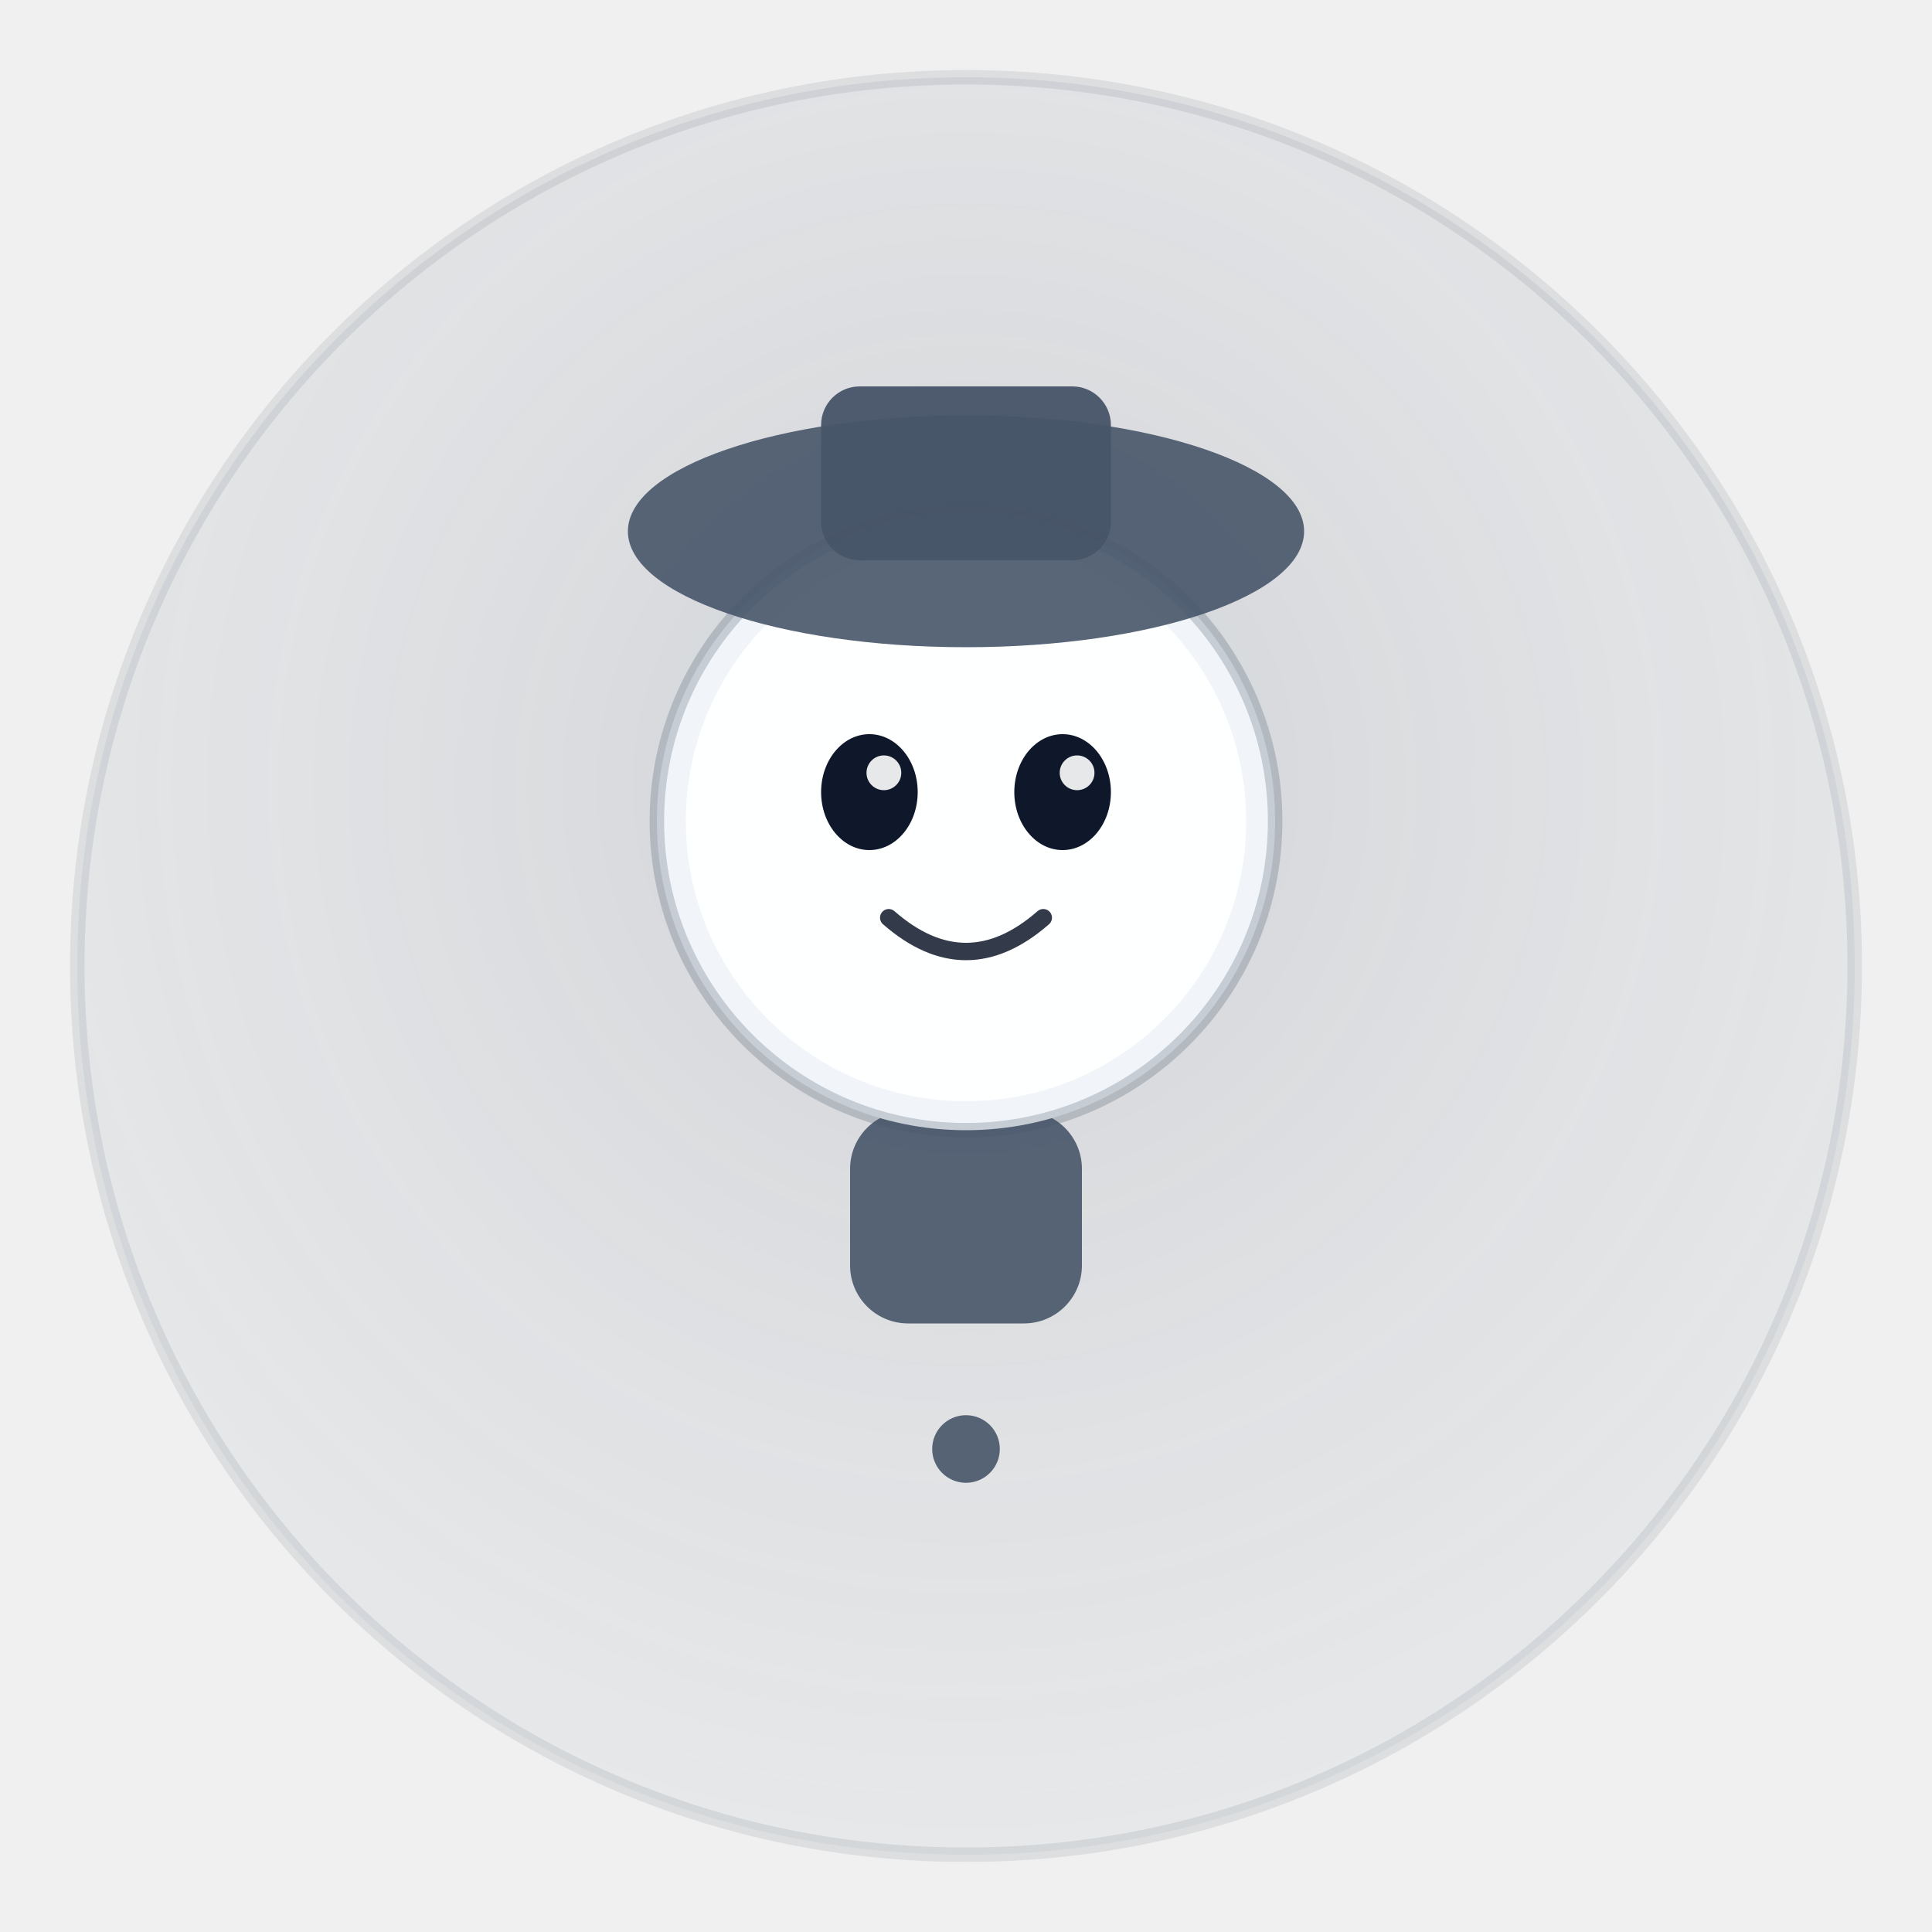
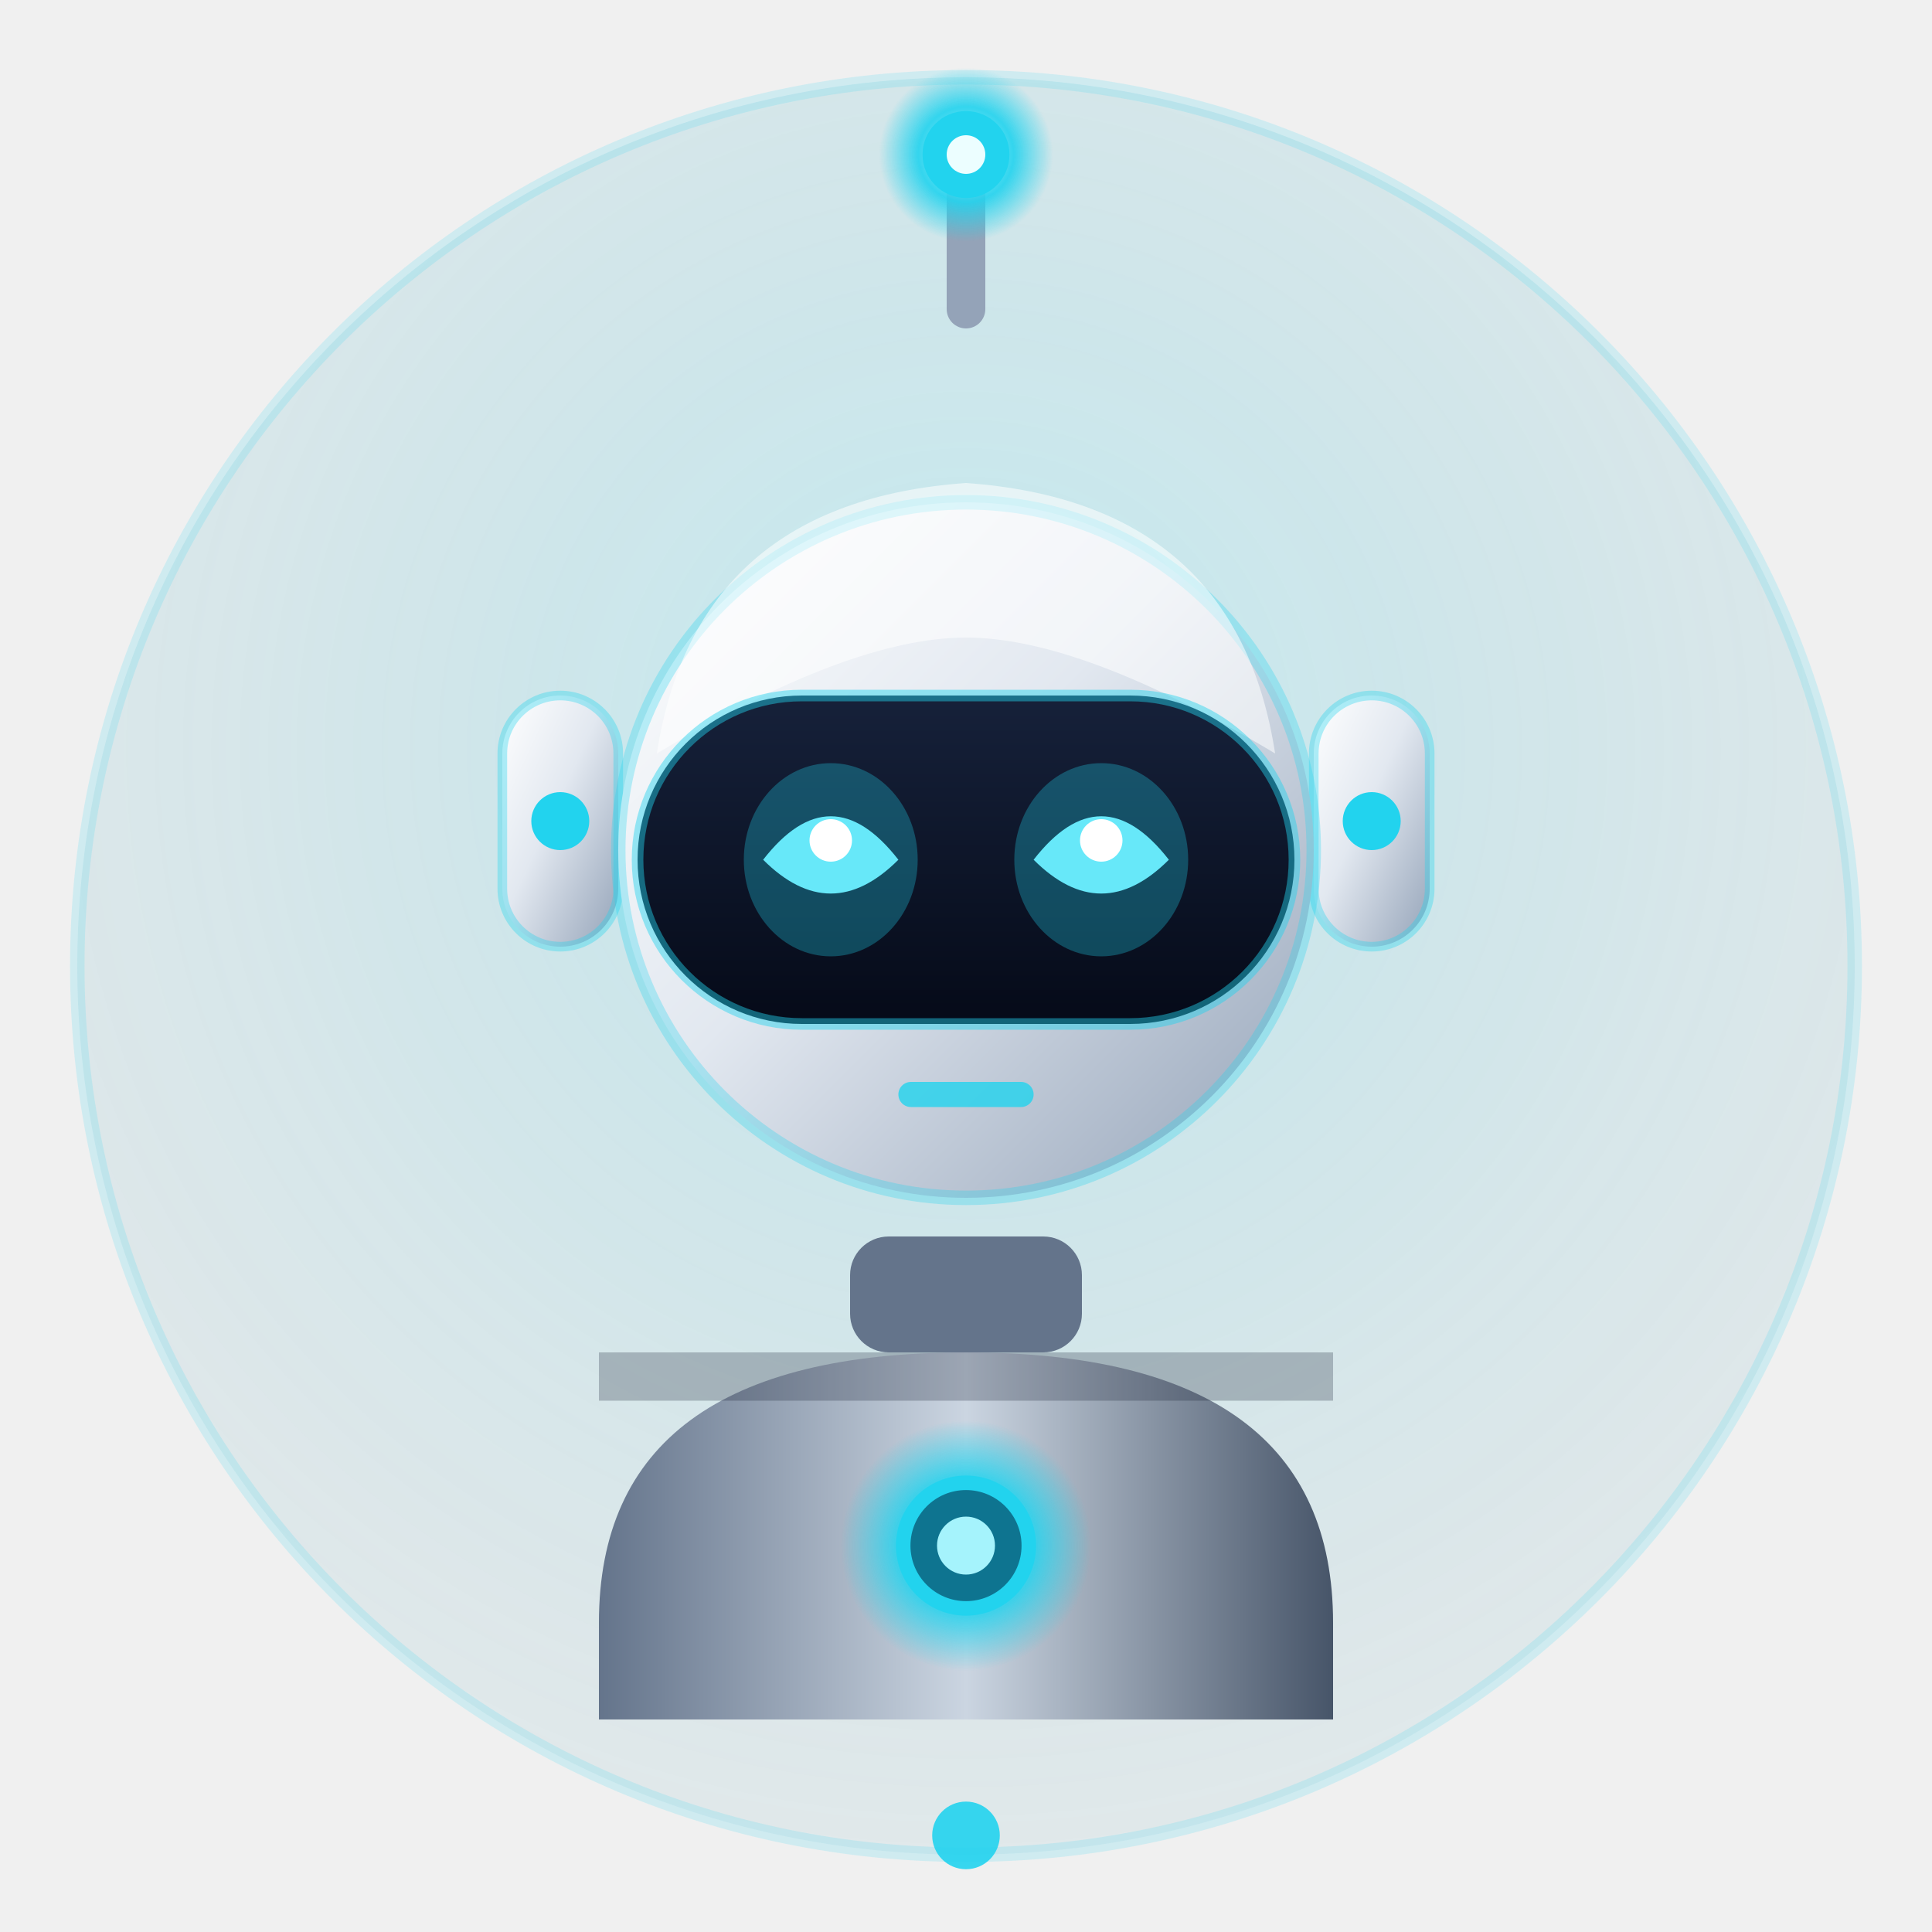
<svg xmlns="http://www.w3.org/2000/svg" viewBox="0 0 200 200" width="200" height="200">
  <defs>
-     <radialGradient id="bg" cx="50%" cy="40%" r="70%">
-       <stop offset="0%" stop-color="#475569" stop-opacity="0.18" />
-       <stop offset="100%" stop-color="#64748B" stop-opacity="0.04" />
+     <radialGradient id="bg" cx="50%" cy="38%" r="72%">
+       <stop offset="0%" stop-color="#22D3EE" stop-opacity="0.22" />
+       <stop offset="100%" stop-color="#0E7490" stop-opacity="0.04" />
    </radialGradient>
+     <linearGradient id="chrome" x1="0%" y1="0%" x2="100%" y2="100%">
+       <stop offset="0%" stop-color="#FFFFFF" />
+       <stop offset="45%" stop-color="#E2E8F0" />
+       <stop offset="100%" stop-color="#94A3B8" />
+     </linearGradient>
+     <linearGradient id="visor" x1="0%" y1="0%" x2="0%" y2="100%">
+       <stop offset="0%" stop-color="#16213A" />
+       <stop offset="100%" stop-color="#050A18" />
+     </linearGradient>
+     <radialGradient id="coreGlow" cx="50%" cy="50%" r="50%">
+       <stop offset="0%" stop-color="#A5F3FC" />
+       <stop offset="55%" stop-color="#22D3EE" />
+       <stop offset="100%" stop-color="#22D3EE" stop-opacity="0" />
+     </radialGradient>
+     <linearGradient id="torso" x1="0%" y1="0%" x2="100%" y2="0%">
+       <stop offset="0%" stop-color="#64748B" />
+       <stop offset="50%" stop-color="#CBD5E1" />
+       <stop offset="100%" stop-color="#475569" />
+     </linearGradient>
  </defs>
-   <circle cx="100" cy="100" r="92" fill="url(#bg)" stroke="#475569" stroke-opacity="0.12" stroke-width="1.5" />
-   <rect x="88" y="115" width="24" height="22" rx="6" fill="#475569" opacity="0.9" />
-   <circle cx="100" cy="85" r="32" fill="#F1F5F9" stroke="#475569" stroke-opacity="0.25" stroke-width="1.5" />
-   <circle cx="100" cy="85" r="29" fill="white" opacity="0.95" />
-   <ellipse cx="90" cy="82" rx="5" ry="6" fill="#0F172A" />
-   <ellipse cx="110" cy="82" rx="5" ry="6" fill="#0F172A" />
-   <circle cx="91.5" cy="80" r="1.8" fill="white" opacity="0.9" />
-   <circle cx="111.5" cy="80" r="1.8" fill="white" opacity="0.9" />
-   <path d="M92 95 Q100 102 108 95" fill="none" stroke="#0F172A" stroke-width="1.8" stroke-linecap="round" opacity="0.85" />
-   <ellipse cx="100" cy="55" rx="35" ry="12" fill="#475569" opacity="0.9" />
-   <rect x="85" y="40" width="30" height="18" rx="4" fill="#475569" opacity="0.95" />
-   <circle cx="100" cy="150" r="3.5" fill="#475569" opacity="0.9" />
+   <circle cx="100" cy="100" r="92" fill="url(#bg)" stroke="#22D3EE" stroke-opacity="0.16" stroke-width="1.5" />
+   <rect x="98" y="18" width="4" height="16" rx="2" fill="#94A3B8" />
+   <circle cx="100" cy="16" r="9" fill="url(#coreGlow)" opacity="0.9" />
+   <circle cx="100" cy="16" r="4.5" fill="#22D3EE" />
+   <circle cx="100" cy="16" r="2" fill="#ECFEFF" />
+   <rect x="52" y="72" width="12" height="26" rx="6" fill="url(#chrome)" stroke="#22D3EE" stroke-opacity="0.35" stroke-width="1" />
+   <rect x="136" y="72" width="12" height="26" rx="6" fill="url(#chrome)" stroke="#22D3EE" stroke-opacity="0.35" stroke-width="1" />
+   <circle cx="58" cy="85" r="3" fill="#22D3EE" />
+   <circle cx="142" cy="85" r="3" fill="#22D3EE" />
+   <rect x="88" y="128" width="24" height="12" rx="4" fill="#64748B" />
+   <path d="M62 168 Q62 140 100 140 Q138 140 138 168 L138 178 L62 178 Z" fill="url(#torso)" />
+   <rect x="62" y="140" width="76" height="5" fill="#0F172A" opacity="0.25" />
+   <circle cx="100" cy="160" r="13" fill="url(#coreGlow)" opacity="0.85" />
+   <circle cx="100" cy="160" r="6.5" fill="#0E7490" stroke="#22D3EE" stroke-width="1.5" />
+   <circle cx="100" cy="160" r="3" fill="#A5F3FC" />
+   <circle cx="100" cy="88" r="36" fill="url(#chrome)" stroke="#22D3EE" stroke-opacity="0.30" stroke-width="1.5" />
+   <path d="M68 78 Q72 52 100 50 Q128 52 132 78 Q112 66 100 66 Q88 66 68 78 Z" fill="#FFFFFF" opacity="0.55" />
+   <rect x="66" y="72" width="68" height="34" rx="17" fill="url(#visor)" stroke="#22D3EE" stroke-opacity="0.45" stroke-width="1.2" />
+   <ellipse cx="86" cy="89" rx="9" ry="10" fill="#22D3EE" opacity="0.30" />
+   <ellipse cx="114" cy="89" rx="9" ry="10" fill="#22D3EE" opacity="0.30" />
+   <path d="M79 89 Q86 80 93 89 Q86 96 79 89 Z" fill="#67E8F9" />
+   <path d="M107 89 Q114 80 121 89 Q114 96 107 89 Z" fill="#67E8F9" />
+   <circle cx="86" cy="87" r="2.2" fill="#FFFFFF" />
+   <circle cx="114" cy="87" r="2.2" fill="#FFFFFF" />
+   <rect x="93" y="112" width="14" height="2.6" rx="1.3" fill="#22D3EE" opacity="0.8" />
+   <circle cx="100" cy="190" r="3.5" fill="#22D3EE" opacity="0.9" />
</svg>
